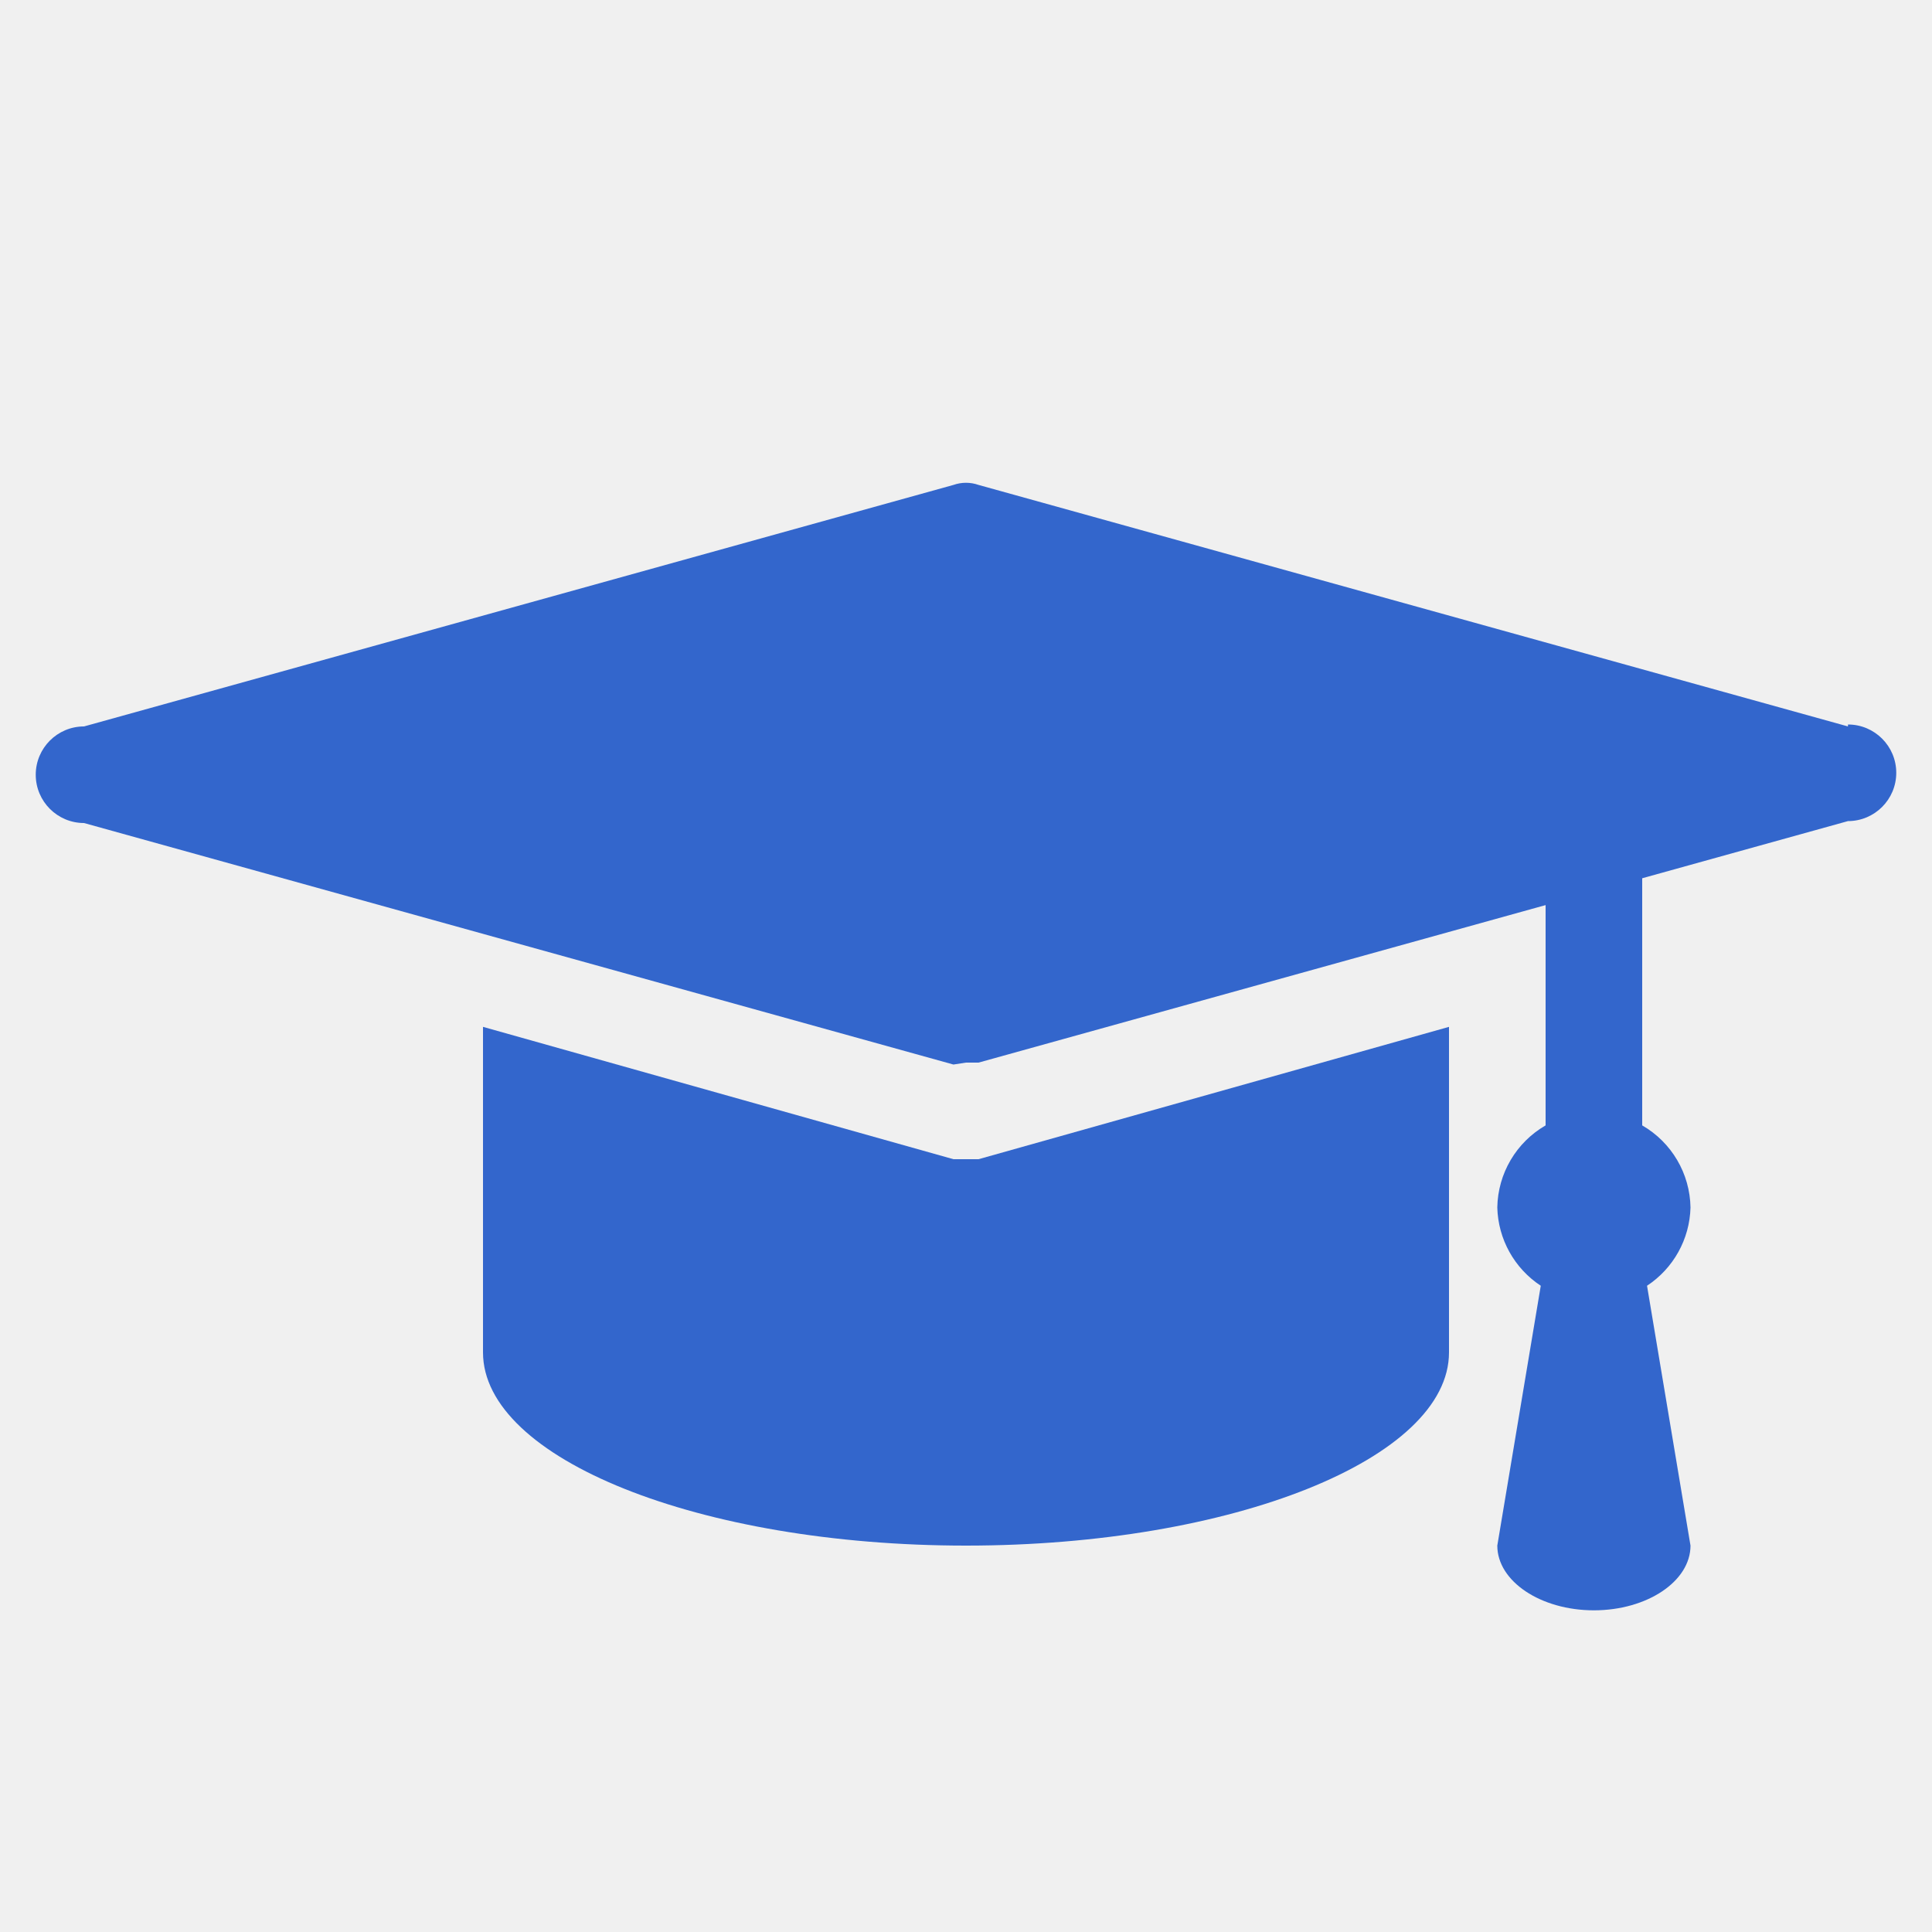
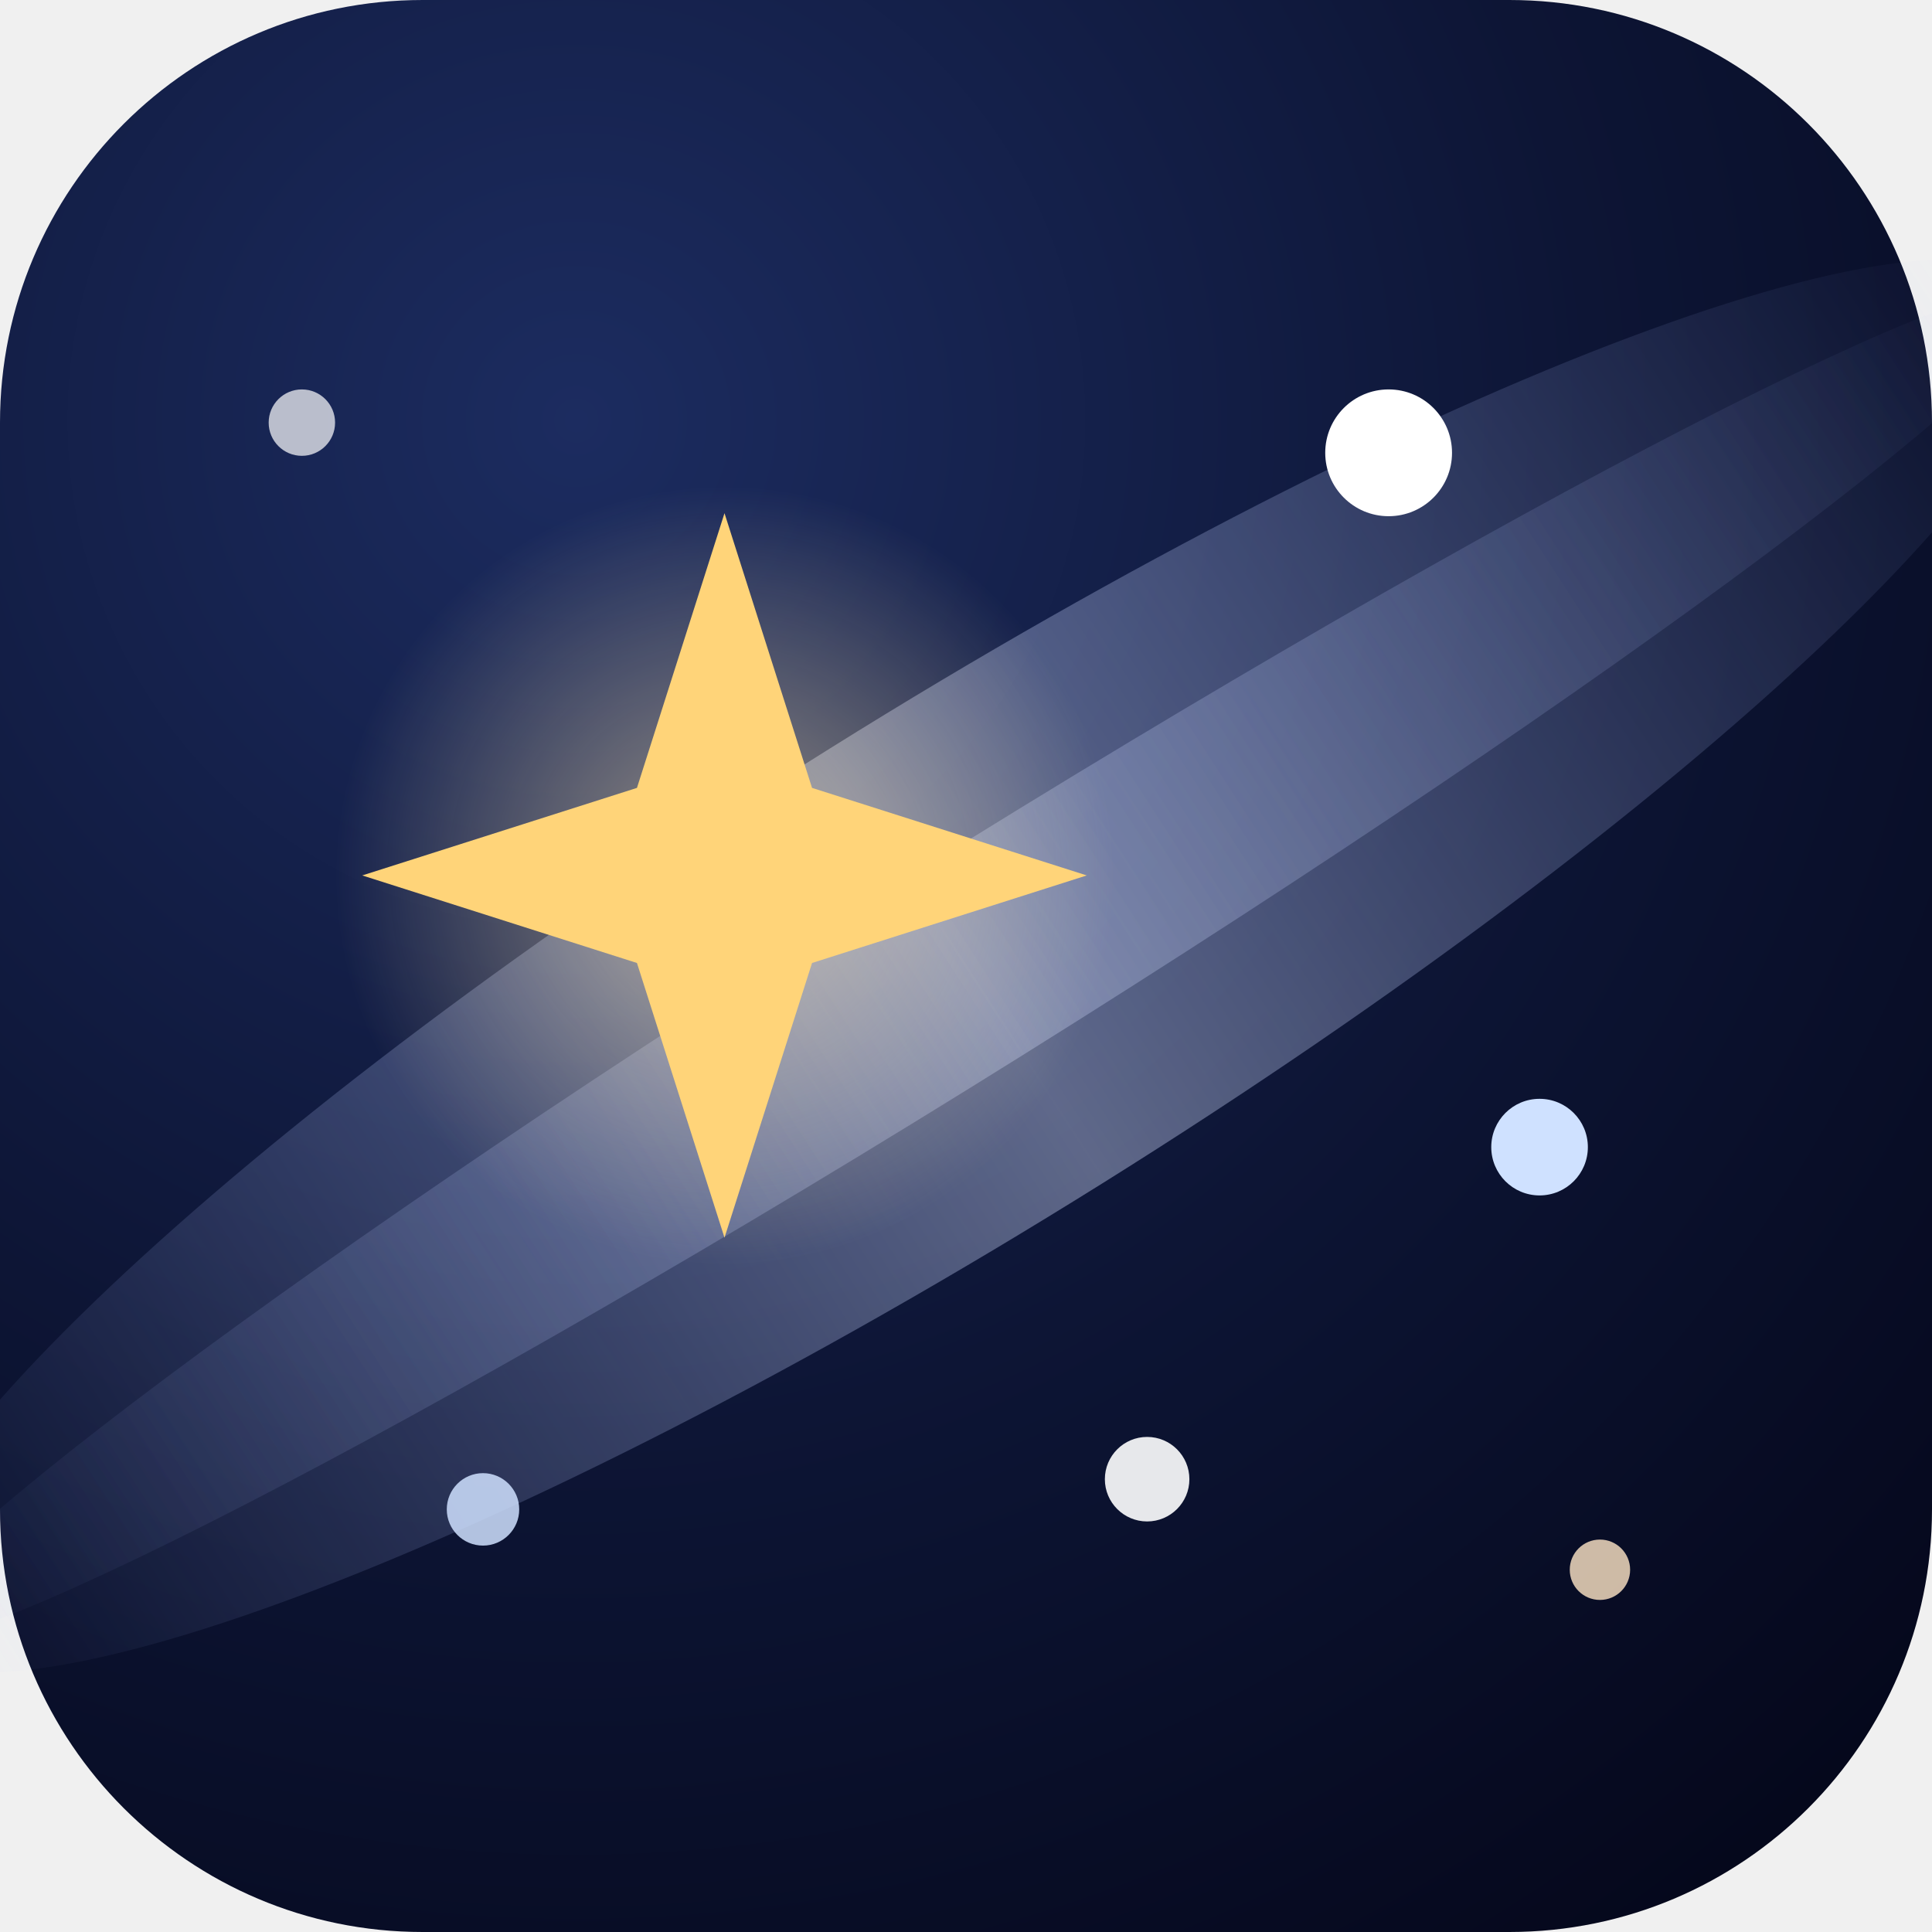
- <svg xmlns="http://www.w3.org/2000/svg" viewBox="2 2 20 20">
-   <path d="M12.13,14,12,14l-.13,0L7,12.63V16c0,1.1,2.24,2,5,2s5-.9,5-2V12.63Z" fill="#36c" />
-   <path d="M21.13,9.52l-9-2.5a.39.39,0,0,0-.26,0l-9,2.5a.5.5,0,0,0,0,1l9,2.5L12,13l.13,0,9-2.5a.5.5,0,0,0,0-1Z" fill="#36c" />
-   <path d="M19.5,14.5a1,1,0,0,0-.5-.85V10H18v3.65a1,1,0,0,0-.5.85,1,1,0,0,0,.45.81L17.5,18c0,.37.45.67,1,.67s1-.3,1-.67l-.45-2.69A1,1,0,0,0,19.5,14.5Z" fill="#36c" />
+ <svg xmlns="http://www.w3.org/2000/svg" viewBox="0 0 64 64">
+   <defs>
+     <radialGradient id="bg" cx="30%" cy="22%" r="95%">
+       <stop offset="0%" stop-color="#1c2c60" />
+       <stop offset="55%" stop-color="#0d1535" />
+       <stop offset="100%" stop-color="#05081c" />
+     </radialGradient>
+     <linearGradient id="mw" x1="0" y1="0" x2="1" y2="0">
+       <stop offset="0%" stop-color="#9db4ff" stop-opacity="0" />
+       <stop offset="50%" stop-color="#d6e0ff" stop-opacity="0.4" />
+       <stop offset="100%" stop-color="#9db4ff" stop-opacity="0" />
+     </linearGradient>
+     <radialGradient id="glow" cx="50%" cy="50%" r="50%">
+       <stop offset="0%" stop-color="#ffe9b8" stop-opacity="0.55" />
+       <stop offset="100%" stop-color="#ffe9b8" stop-opacity="0" />
+     </radialGradient>
+   </defs>
+   <rect width="64" height="64" rx="14" fill="url(#bg)" />
+   <g transform="rotate(-32 32 32)">
+     <ellipse cx="32" cy="32" rx="42" ry="8.5" fill="url(#mw)" />
+     <ellipse cx="32" cy="32" rx="42" ry="3.5" fill="url(#mw)" opacity="0.8" />
+   </g>
+   <circle cx="24" cy="29" r="13" fill="url(#glow)" />
+   <path d="M24 17 L26.9 26.1 L36 29 L26.9 31.9 L24 41 L21.1 31.9 L12 29 L21.1 26.1 Z" fill="#ffd479" />
+   <circle cx="46" cy="15" r="2.1" fill="#ffffff" />
+   <circle cx="51" cy="38" r="1.6" fill="#cfe1ff" />
+   <circle cx="38" cy="49" r="1.4" fill="#ffffff" opacity="0.9" />
+   <circle cx="16" cy="50" r="1.2" fill="#cfe1ff" opacity="0.85" />
+   <circle cx="53" cy="52" r="1" fill="#ffe6c7" opacity="0.8" />
+   <circle cx="10" cy="14" r="1.1" fill="#ffffff" opacity="0.7" />
</svg>
